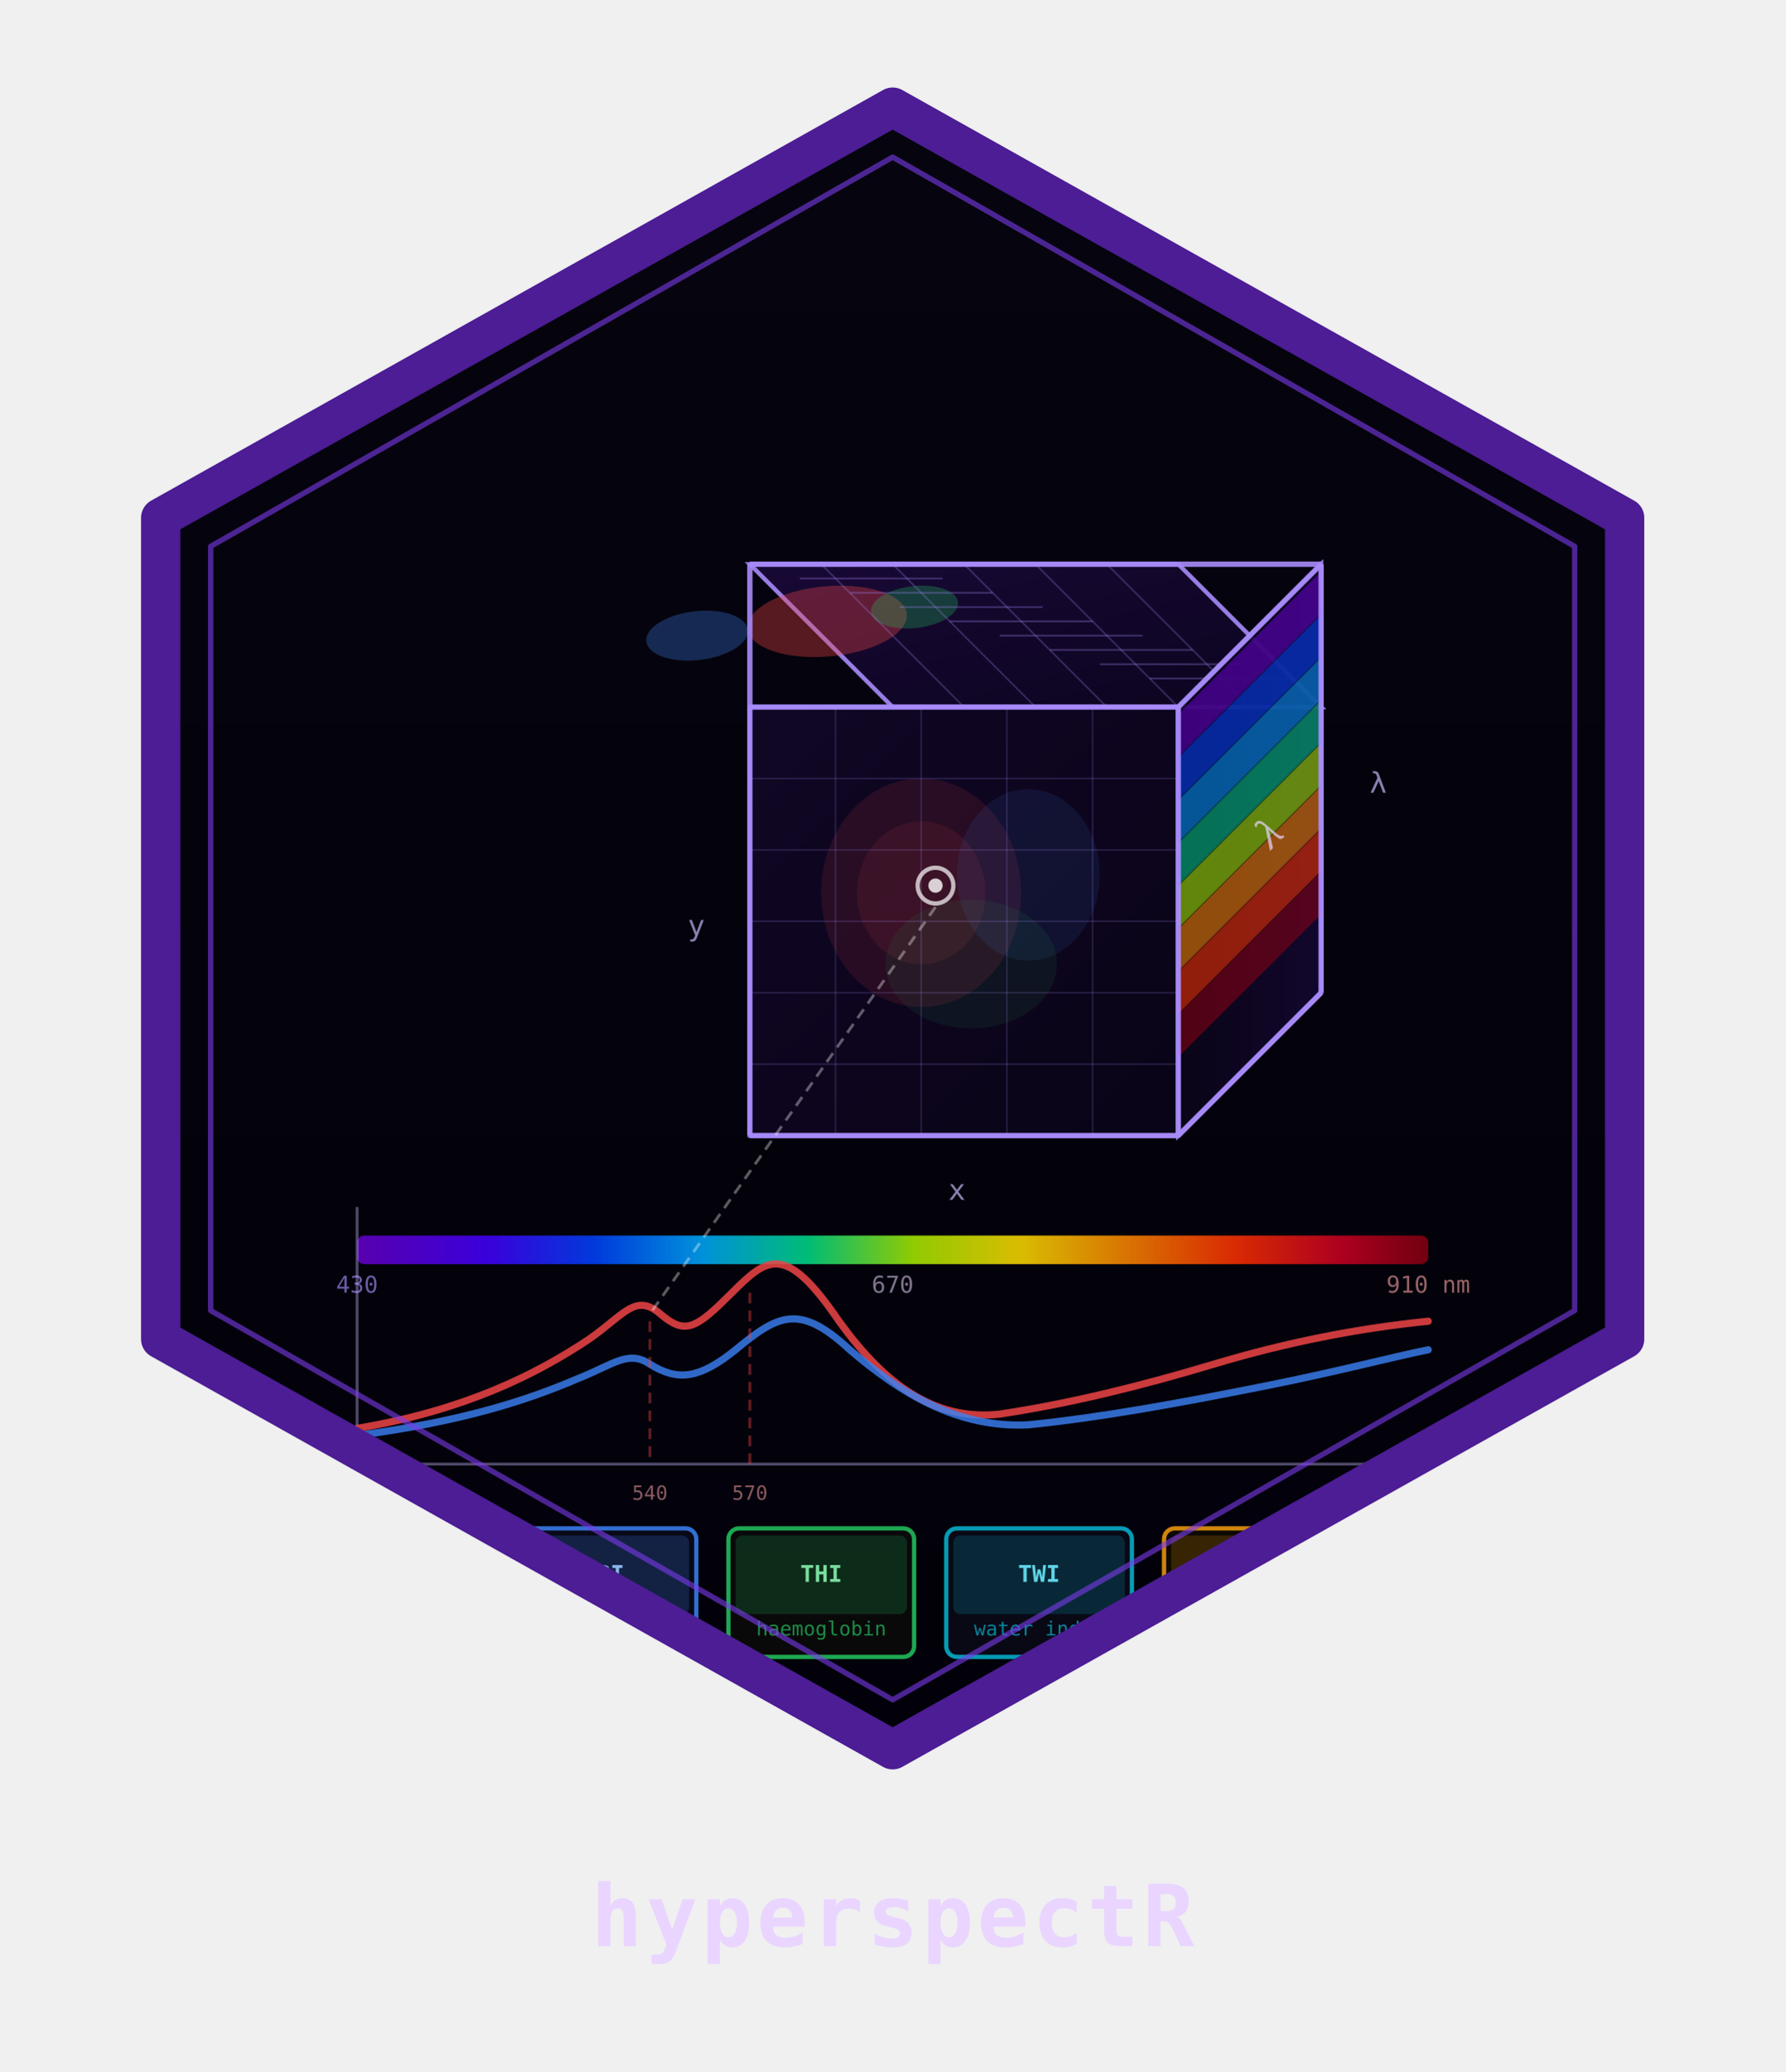
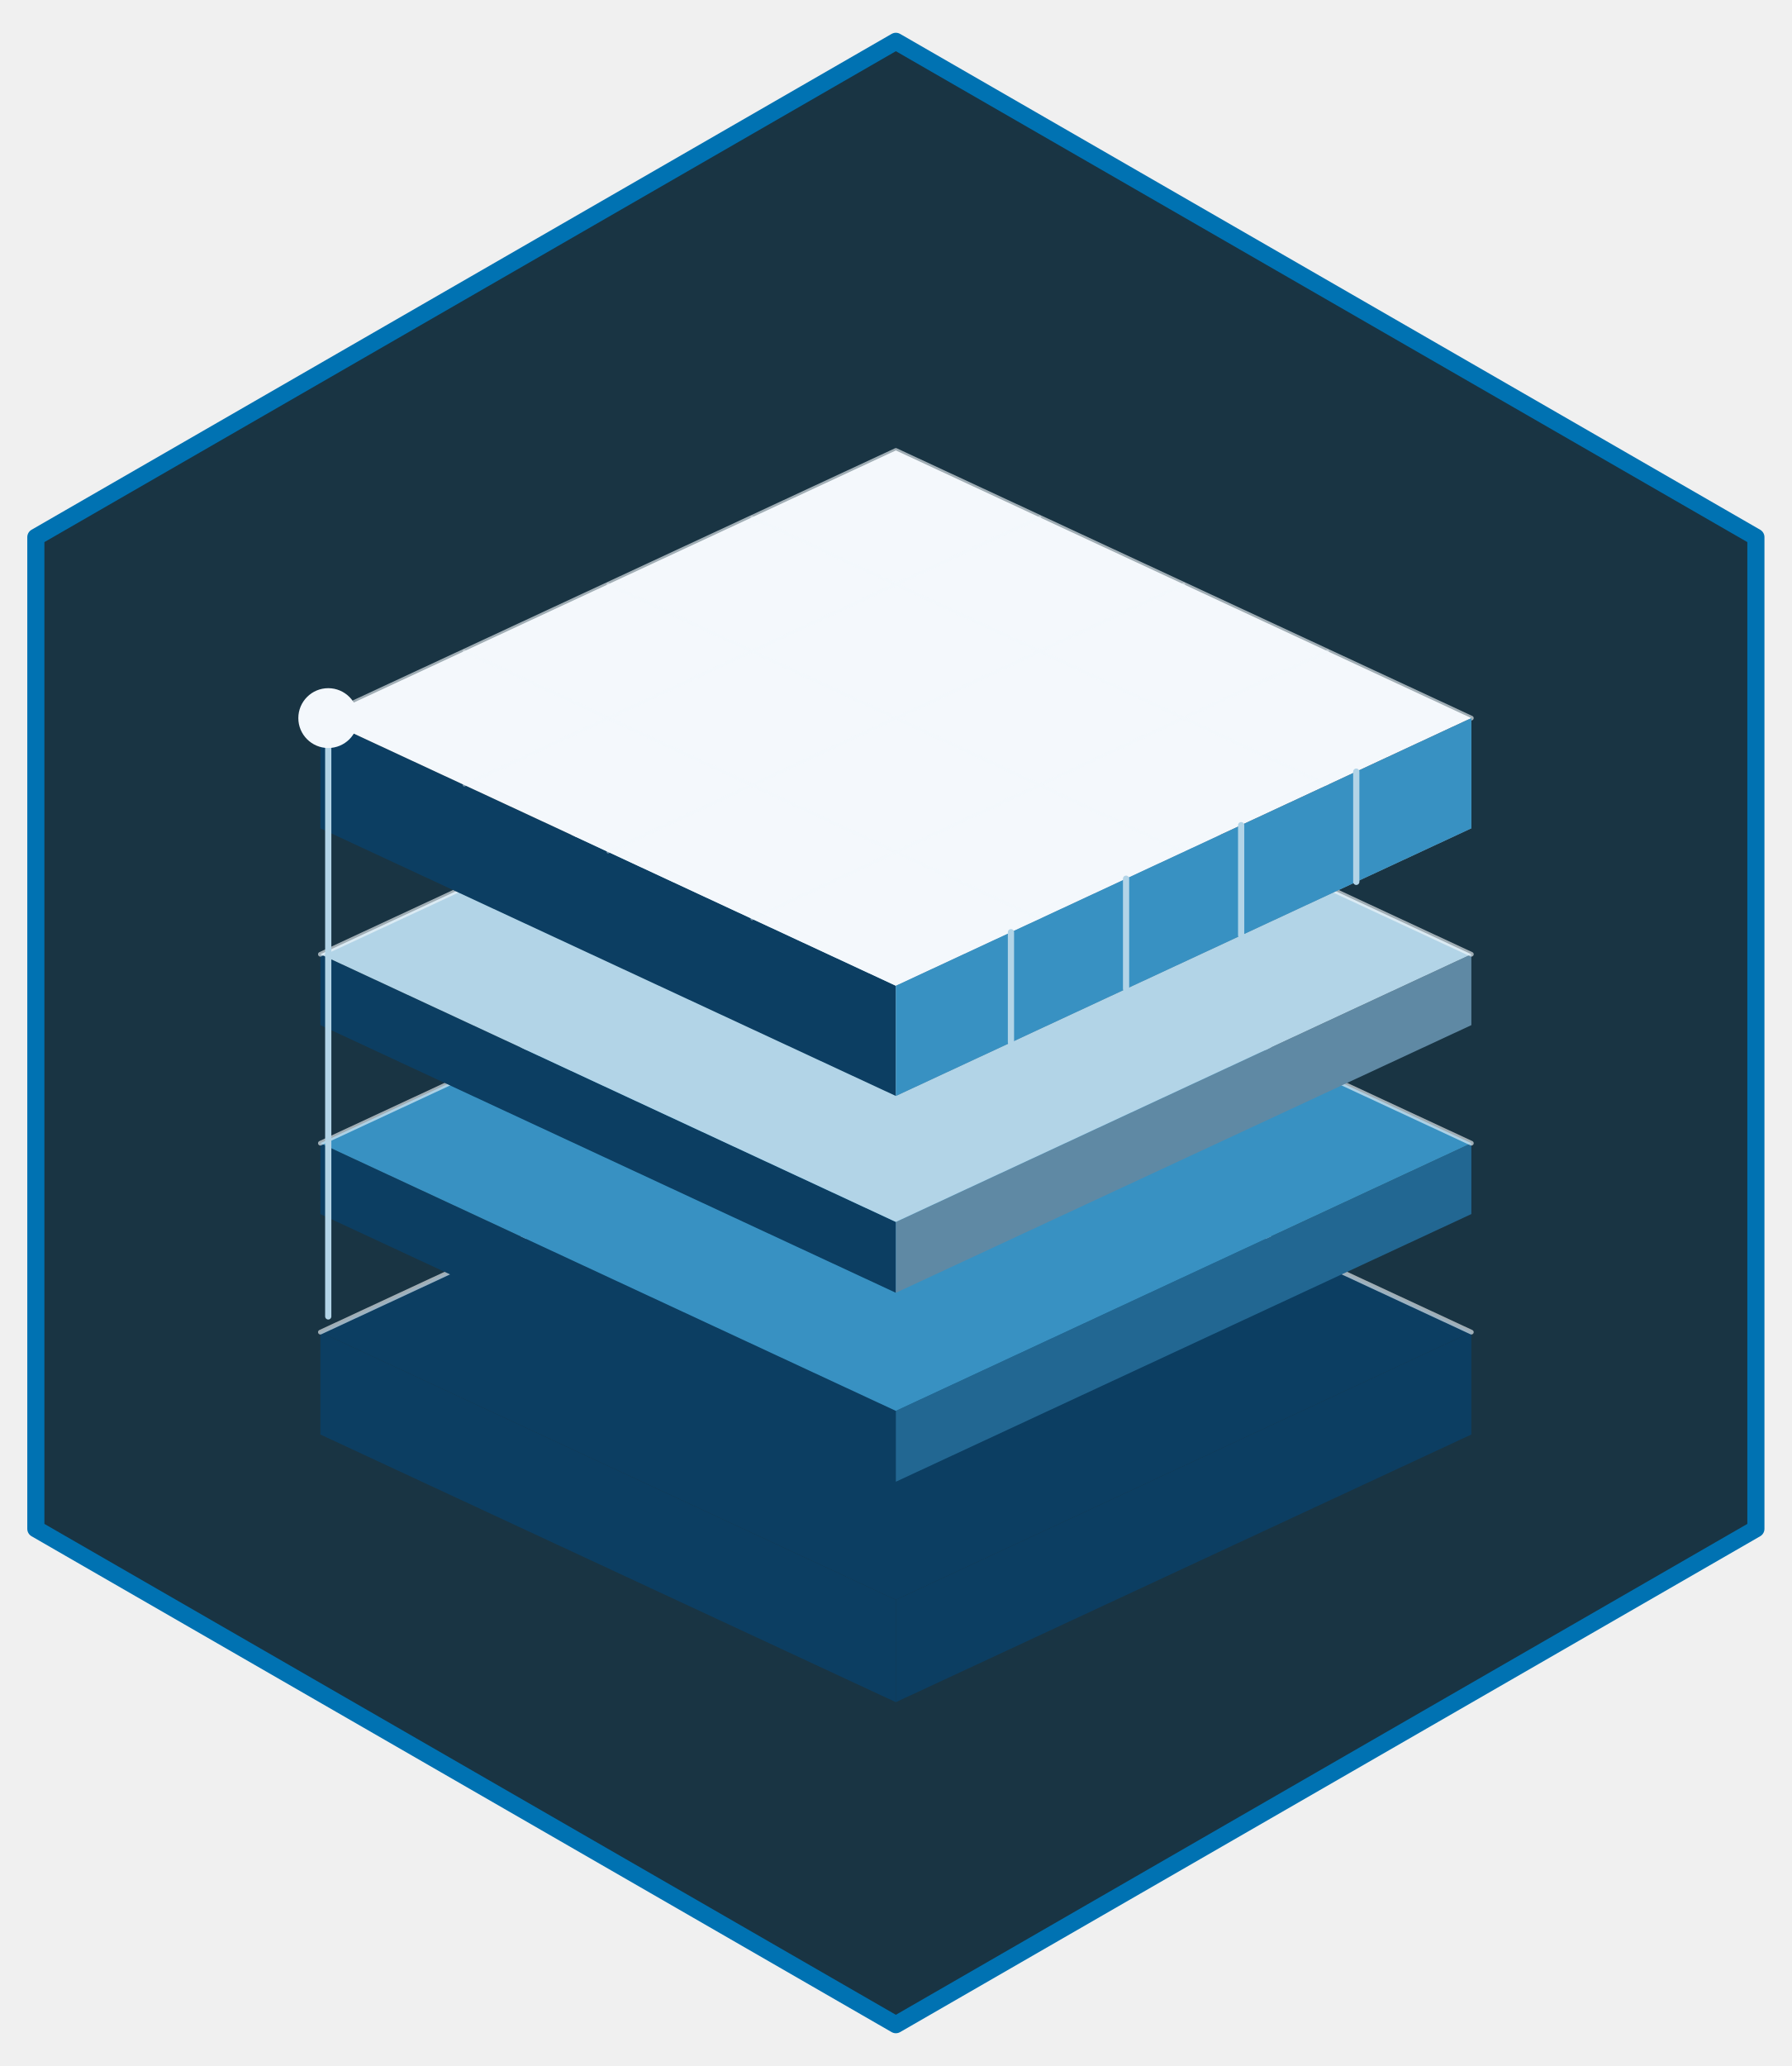
- <svg xmlns="http://www.w3.org/2000/svg" version="1.1" width="500" height="580">
-   <svg width="500" height="580" viewBox="0 0 500 580">
-     <defs>
-       <linearGradient id="bghsr" x1="0" y1="0" x2="0" y2="1">
-         <stop offset="0%" stop-color="#06040e" />
-         <stop offset="100%" stop-color="#02010a" />
-       </linearGradient>
-       <linearGradient id="spectrum" x1="0" y1="0" x2="1" y2="0">
-         <stop offset="0%" stop-color="#6600cc" />
-         <stop offset="12%" stop-color="#4400ff" />
-         <stop offset="22%" stop-color="#0044ff" />
-         <stop offset="32%" stop-color="#00aaff" />
-         <stop offset="42%" stop-color="#00dd88" />
-         <stop offset="52%" stop-color="#aaee00" />
-         <stop offset="62%" stop-color="#ffdd00" />
-         <stop offset="72%" stop-color="#ff8800" />
-         <stop offset="82%" stop-color="#ff3300" />
-         <stop offset="92%" stop-color="#cc0022" />
-         <stop offset="100%" stop-color="#880011" />
-       </linearGradient>
-       <linearGradient id="cubeTop" x1="0" y1="0" x2="1" y2="1">
-         <stop offset="0%" stop-color="#1a0a3a" />
-         <stop offset="100%" stop-color="#0d0520" />
-       </linearGradient>
-       <linearGradient id="cubeLeft" x1="0" y1="0" x2="1" y2="0">
-         <stop offset="0%" stop-color="#0a0518" />
-         <stop offset="100%" stop-color="#140830" />
-       </linearGradient>
-       <linearGradient id="cubeFront" x1="0" y1="0" x2="1" y2="1">
-         <stop offset="0%" stop-color="#120828" />
-         <stop offset="100%" stop-color="#0a0418" />
-       </linearGradient>
-       <clipPath id="hexhsr">
-         <polygon points="250,30 455,145 455,375 250,490 45,375 45,145" />
-       </clipPath>
-     </defs>
-     <polygon points="250,30 455,145 455,375 250,490 45,375 45,145" fill="url(#bghsr)" />
-     <g clip-path="url(#hexhsr)">
-       <polygon points="210,158 330,158 370,198 250,198" fill="url(#cubeTop)" stroke="#a78bfa" stroke-width="1.2" opacity="0.9" />
-       <ellipse cx="295" cy="174" rx="22" ry="10" fill="#ef4444" opacity="0.35" transform="skewX(-20)" />
-       <ellipse cx="260" cy="178" rx="14" ry="7" fill="#3b82f6" opacity="0.3" transform="skewX(-20)" />
-       <ellipse cx="318" cy="170" rx="12" ry="6" fill="#22c55e" opacity="0.28" transform="skewX(-20)" />
-       <line x1="224" y1="162" x2="264" y2="162" stroke="#a78bfa" stroke-width="0.5" opacity="0.3" />
-       <line x1="238" y1="166" x2="278" y2="166" stroke="#a78bfa" stroke-width="0.5" opacity="0.3" />
-       <line x1="252" y1="170" x2="292" y2="170" stroke="#a78bfa" stroke-width="0.5" opacity="0.3" />
-       <line x1="266" y1="174" x2="306" y2="174" stroke="#a78bfa" stroke-width="0.5" opacity="0.3" />
-       <line x1="280" y1="178" x2="320" y2="178" stroke="#a78bfa" stroke-width="0.5" opacity="0.3" />
-       <line x1="294" y1="182" x2="334" y2="182" stroke="#a78bfa" stroke-width="0.5" opacity="0.3" />
-       <line x1="308" y1="186" x2="348" y2="186" stroke="#a78bfa" stroke-width="0.5" opacity="0.3" />
-       <line x1="322" y1="190" x2="362" y2="190" stroke="#a78bfa" stroke-width="0.5" opacity="0.3" />
-       <line x1="230" y1="158" x2="270" y2="198" stroke="#a78bfa" stroke-width="0.5" opacity="0.25" />
-       <line x1="250" y1="158" x2="290" y2="198" stroke="#a78bfa" stroke-width="0.5" opacity="0.25" />
-       <line x1="270" y1="158" x2="310" y2="198" stroke="#a78bfa" stroke-width="0.5" opacity="0.25" />
-       <line x1="290" y1="158" x2="330" y2="198" stroke="#a78bfa" stroke-width="0.5" opacity="0.25" />
-       <line x1="310" y1="158" x2="350" y2="198" stroke="#a78bfa" stroke-width="0.5" opacity="0.25" />
-       <polygon points="210,198 330,198 330,318 210,318" fill="url(#cubeFront)" stroke="#a78bfa" stroke-width="1.2" opacity="0.9" />
-       <ellipse cx="258" cy="250" rx="28" ry="32" fill="#ef4444" opacity="0.12" />
-       <ellipse cx="258" cy="250" rx="18" ry="20" fill="#ef4444" opacity="0.1" />
-       <ellipse cx="288" cy="245" rx="20" ry="24" fill="#3b82f6" opacity="0.1" />
-       <ellipse cx="272" cy="270" rx="24" ry="18" fill="#22c55e" opacity="0.08" />
-       <line x1="210" y1="218" x2="330" y2="218" stroke="#a78bfa" stroke-width="0.4" opacity="0.2" />
-       <line x1="210" y1="238" x2="330" y2="238" stroke="#a78bfa" stroke-width="0.4" opacity="0.2" />
-       <line x1="210" y1="258" x2="330" y2="258" stroke="#a78bfa" stroke-width="0.4" opacity="0.2" />
-       <line x1="210" y1="278" x2="330" y2="278" stroke="#a78bfa" stroke-width="0.4" opacity="0.2" />
-       <line x1="210" y1="298" x2="330" y2="298" stroke="#a78bfa" stroke-width="0.4" opacity="0.2" />
-       <line x1="234" y1="198" x2="234" y2="318" stroke="#a78bfa" stroke-width="0.4" opacity="0.2" />
-       <line x1="258" y1="198" x2="258" y2="318" stroke="#a78bfa" stroke-width="0.4" opacity="0.2" />
-       <line x1="282" y1="198" x2="282" y2="318" stroke="#a78bfa" stroke-width="0.4" opacity="0.2" />
-       <line x1="306" y1="198" x2="306" y2="318" stroke="#a78bfa" stroke-width="0.4" opacity="0.2" />
-       <polygon points="330,198 370,158 370,278 330,318" fill="url(#cubeLeft)" stroke="#a78bfa" stroke-width="1.2" opacity="0.9" />
-       <polygon points="330,200 370,160 370,172 330,212" fill="#6600cc" opacity="0.55" />
-       <polygon points="330,212 370,172 370,184 330,224" fill="#0044ff" opacity="0.55" />
-       <polygon points="330,224 370,184 370,196 330,236" fill="#0099ff" opacity="0.55" />
-       <polygon points="330,236 370,196 370,208 330,248" fill="#00cc88" opacity="0.55" />
-       <polygon points="330,248 370,208 370,220 330,260" fill="#aaee00" opacity="0.55" />
-       <polygon points="330,260 370,220 370,232 330,272" fill="#ff8800" opacity="0.55" />
-       <polygon points="330,272 370,232 370,244 330,284" fill="#ff3300" opacity="0.55" />
-       <polygon points="330,284 370,244 370,256 330,296" fill="#990011" opacity="0.5" />
-       <line x1="330" y1="212" x2="370" y2="172" stroke="#000" stroke-width="0.4" opacity="0.3" />
-       <line x1="330" y1="224" x2="370" y2="184" stroke="#000" stroke-width="0.4" opacity="0.3" />
-       <line x1="330" y1="236" x2="370" y2="196" stroke="#000" stroke-width="0.4" opacity="0.3" />
-       <line x1="330" y1="248" x2="370" y2="208" stroke="#000" stroke-width="0.4" opacity="0.3" />
-       <line x1="330" y1="260" x2="370" y2="220" stroke="#000" stroke-width="0.4" opacity="0.3" />
-       <line x1="330" y1="272" x2="370" y2="232" stroke="#000" stroke-width="0.4" opacity="0.3" />
-       <line x1="330" y1="284" x2="370" y2="244" stroke="#000" stroke-width="0.4" opacity="0.3" />
-       <text font-family="serif" font-style="italic" font-size="11" fill="#e9d5ff" opacity="0.7" text-anchor="middle" x="358" y="236" transform="rotate(-45 358 236)">λ</text>
-       <line x1="210" y1="198" x2="210" y2="318" stroke="#a78bfa" stroke-width="1.5" opacity="0.9" />
-       <line x1="330" y1="198" x2="330" y2="318" stroke="#a78bfa" stroke-width="1.5" opacity="0.9" />
-       <line x1="210" y1="318" x2="330" y2="318" stroke="#a78bfa" stroke-width="1.5" opacity="0.9" />
-       <line x1="330" y1="318" x2="370" y2="278" stroke="#a78bfa" stroke-width="1.5" opacity="0.9" />
-       <line x1="370" y1="158" x2="370" y2="278" stroke="#a78bfa" stroke-width="1.5" opacity="0.9" />
-       <line x1="210" y1="158" x2="330" y2="158" stroke="#a78bfa" stroke-width="1.5" opacity="0.9" />
-       <line x1="210" y1="158" x2="210" y2="198" stroke="#a78bfa" stroke-width="1.5" opacity="0.9" />
-       <line x1="330" y1="158" x2="370" y2="158" stroke="#a78bfa" stroke-width="1.5" opacity="0.9" />
-       <line x1="210" y1="198" x2="330" y2="198" stroke="#a78bfa" stroke-width="1.5" opacity="0.85" />
-       <line x1="330" y1="198" x2="370" y2="158" stroke="#a78bfa" stroke-width="1.5" opacity="0.85" />
-       <text font-family="monospace" font-size="8" fill="#c4b5f7" opacity="0.7" text-anchor="middle" x="268" y="336">x</text>
-       <text font-family="monospace" font-size="8" fill="#c4b5f7" opacity="0.7" text-anchor="middle" x="195" y="262">y</text>
-       <text font-family="monospace" font-size="8" fill="#c4b5f7" opacity="0.7" text-anchor="middle" x="386" y="222">λ</text>
-       <rect x="100" y="346" width="300" height="8" rx="2" fill="url(#spectrum)" opacity="0.85" />
-       <text font-family="monospace" font-size="6.5" fill="#a78bfa" opacity="0.65" text-anchor="middle" x="100" y="362">430</text>
-       <text font-family="monospace" font-size="6.5" fill="#e9d5ff" opacity="0.55" text-anchor="middle" x="250" y="362">670</text>
-       <text font-family="monospace" font-size="6.5" fill="#fca5a5" opacity="0.6" text-anchor="middle" x="400" y="362">910 nm</text>
-       <line x1="100" y1="338" x2="100" y2="410" stroke="#c4b5f7" stroke-width="0.8" opacity="0.4" />
-       <line x1="100" y1="410" x2="400" y2="410" stroke="#c4b5f7" stroke-width="0.8" opacity="0.4" />
-       <path d="M 100,400 C 130,395 150,385 165,375 C 175,368 178,362 185,368              C 192,374 195,372 205,362 C 215,352 220,348 235,370              C 248,388 262,398 280,396 C 300,393 320,388 340,382              C 360,376 380,372 400,370" fill="none" stroke="#ef4444" stroke-width="2" stroke-linecap="round" opacity="0.85" />
-       <path d="M 100,402 C 130,398 148,392 162,386 C 172,382 176,378 182,382              C 190,387 196,386 206,378 C 218,368 224,365 238,378              C 252,390 268,400 288,399 C 308,397 330,393 355,388              C 375,384 390,380 400,378" fill="none" stroke="#3b82f6" stroke-width="2" stroke-linecap="round" opacity="0.8" />
-       <line x1="182" y1="370" x2="182" y2="410" stroke="#ef4444" stroke-width="0.8" stroke-dasharray="3 2" opacity="0.4" />
-       <line x1="210" y1="362" x2="210" y2="410" stroke="#ef4444" stroke-width="0.8" stroke-dasharray="3 2" opacity="0.4" />
-       <text font-family="monospace" font-size="5.5" fill="#fca5a5" opacity="0.55" text-anchor="middle" x="182" y="420">540</text>
-       <text font-family="monospace" font-size="5.5" fill="#fca5a5" opacity="0.55" text-anchor="middle" x="210" y="420">570</text>
-       <rect x="82" y="428" width="52" height="36" rx="3" fill="#1a0a0a" stroke="#ef4444" stroke-width="1.2" opacity="0.85" />
-       <rect x="84" y="430" width="48" height="22" rx="2" fill="#ef4444" opacity="0.22" />
-       <text font-family="monospace" font-size="6.5" font-weight="700" fill="#fca5a5" text-anchor="middle" x="108" y="443" opacity="0.9">StO₂</text>
-       <text font-family="monospace" font-size="5.5" fill="#ef4444" text-anchor="middle" x="108" y="458" opacity="0.7">oxygenation</text>
-       <rect x="143" y="428" width="52" height="36" rx="3" fill="#0a0a1a" stroke="#3b82f6" stroke-width="1.2" opacity="0.85" />
-       <rect x="145" y="430" width="48" height="22" rx="2" fill="#3b82f6" opacity="0.2" />
-       <text font-family="monospace" font-size="6.5" font-weight="700" fill="#93c5fd" text-anchor="middle" x="169" y="443" opacity="0.9">NPI</text>
-       <text font-family="monospace" font-size="5.5" fill="#3b82f6" text-anchor="middle" x="169" y="458" opacity="0.7">perfusion</text>
-       <rect x="204" y="428" width="52" height="36" rx="3" fill="#0a0a0a" stroke="#22c55e" stroke-width="1.2" opacity="0.85" />
-       <rect x="206" y="430" width="48" height="22" rx="2" fill="#22c55e" opacity="0.18" />
-       <text font-family="monospace" font-size="6.5" font-weight="700" fill="#86efac" text-anchor="middle" x="230" y="443" opacity="0.9">THI</text>
-       <text font-family="monospace" font-size="5.5" fill="#22c55e" text-anchor="middle" x="230" y="458" opacity="0.7">haemoglobin</text>
-       <rect x="265" y="428" width="52" height="36" rx="3" fill="#0a0a18" stroke="#06b6d4" stroke-width="1.2" opacity="0.85" />
-       <rect x="267" y="430" width="48" height="22" rx="2" fill="#06b6d4" opacity="0.18" />
-       <text font-family="monospace" font-size="6.5" font-weight="700" fill="#67e8f9" text-anchor="middle" x="291" y="443" opacity="0.9">TWI</text>
-       <text font-family="monospace" font-size="5.5" fill="#06b6d4" text-anchor="middle" x="291" y="458" opacity="0.7">water index</text>
-       <rect x="326" y="428" width="52" height="36" rx="3" fill="#0f0a00" stroke="#f59e0b" stroke-width="1.2" opacity="0.85" />
-       <rect x="328" y="430" width="48" height="22" rx="2" fill="#f59e0b" opacity="0.18" />
-       <text font-family="monospace" font-size="6.5" font-weight="700" fill="#fcd34d" text-anchor="middle" x="352" y="443" opacity="0.9">NDI</text>
-       <text font-family="monospace" font-size="5.5" fill="#f59e0b" text-anchor="middle" x="352" y="458" opacity="0.7">compartment</text>
-       <circle cx="262" cy="248" r="5" fill="none" stroke="#ffffff" stroke-width="1.2" opacity="0.7" />
-       <circle cx="262" cy="248" r="2" fill="#ffffff" opacity="0.8" />
-       <line x1="262" y1="254" x2="182" y2="368" stroke="#ffffff" stroke-width="0.8" stroke-dasharray="3 2" opacity="0.35" />
-     </g>
-     <polygon points="250,30 455,145 455,375 250,490 45,375 45,145" fill="none" stroke="#4c1d95" stroke-width="11" stroke-linejoin="round" />
-     <polygon points="250,44 441,153 441,367 250,476 59,367 59,153" fill="none" stroke="#7c3aed" stroke-width="1.5" stroke-linejoin="round" opacity="0.6" />
-     <text font-family="monospace" font-weight="700" font-size="24" fill="#e9d5ff" text-anchor="middle" x="250" y="545" letter-spacing="1">hyperspectR</text>
-   </svg>
+ <svg xmlns="http://www.w3.org/2000/svg" width="432pt" height="498pt" viewBox="0 0 432 498">
+   <path fill-rule="nonzero" fill="rgb(9.804%, 20.392%, 26.275%)" fill-opacity="1" stroke-width="4.125" stroke-linecap="round" stroke-linejoin="round" stroke="rgb(0%, 44.706%, 69.804%)" stroke-opacity="1" stroke-miterlimit="10" d="M 216 9.961 L 423.359 129.48 L 423.359 368.52 L 216 488.039 L 8.641 368.52 L 8.641 129.48 Z M 216 9.961 " />
+   <path fill-rule="nonzero" fill="rgb(4.706%, 24.314%, 38.431%)" fill-opacity="1" d="M 77.242 321.109 L 216 385.629 L 216 410.301 L 77.242 345.781 Z M 77.242 321.109 " />
+   <path fill-rule="nonzero" fill="rgb(4.706%, 24.314%, 38.431%)" fill-opacity="1" d="M 216 385.629 L 354.758 321.109 L 354.758 345.781 L 216 410.301 Z M 216 385.629 " />
+   <path fill-rule="nonzero" fill="rgb(4.706%, 24.314%, 38.431%)" fill-opacity="1" d="M 77.242 321.109 L 216 256.59 L 354.758 321.109 L 216 385.629 Z M 77.242 321.109 " />
+   <path fill="none" stroke-width="1.125" stroke-linecap="round" stroke-linejoin="round" stroke="rgb(95.686%, 97.255%, 98.824%)" stroke-opacity="0.62" stroke-miterlimit="10" d="M 77.242 321.109 L 216 256.59 L 354.758 321.109 " />
+   <path fill-rule="nonzero" fill="rgb(4.706%, 24.314%, 38.431%)" fill-opacity="1" d="M 77.242 275.566 L 216 340.086 L 216 357.164 L 77.242 292.645 Z M 77.242 275.566 " />
+   <path fill-rule="nonzero" fill="rgb(13.333%, 40.392%, 57.255%)" fill-opacity="1" d="M 216 340.086 L 354.758 275.566 L 354.758 292.645 L 216 357.164 Z M 216 340.086 " />
+   <path fill-rule="nonzero" fill="rgb(21.961%, 56.863%, 76.078%)" fill-opacity="1" d="M 77.242 275.566 L 216 211.047 L 354.758 275.566 L 216 340.086 Z M 77.242 275.566 " />
+   <path fill="none" stroke-width="1.125" stroke-linecap="round" stroke-linejoin="round" stroke="rgb(95.686%, 97.255%, 98.824%)" stroke-opacity="0.62" stroke-miterlimit="10" d="M 77.242 275.566 L 216 211.047 L 354.758 275.566 " />
+   <path fill-rule="nonzero" fill="rgb(4.706%, 24.314%, 38.431%)" fill-opacity="1" d="M 77.242 230.023 L 216 294.543 L 216 311.621 L 77.242 247.102 Z M 77.242 230.023 " />
+   <path fill-rule="nonzero" fill="rgb(37.255%, 53.725%, 64.314%)" fill-opacity="1" d="M 216 294.543 L 354.758 230.023 L 354.758 247.102 L 216 311.621 Z M 216 294.543 " />
+   <path fill-rule="nonzero" fill="rgb(69.804%, 83.137%, 90.588%)" fill-opacity="1" d="M 77.242 230.023 L 216 165.504 L 354.758 230.023 L 216 294.543 Z M 77.242 230.023 " />
+   <path fill="none" stroke-width="1.125" stroke-linecap="round" stroke-linejoin="round" stroke="rgb(95.686%, 97.255%, 98.824%)" stroke-opacity="0.62" stroke-miterlimit="10" d="M 77.242 230.023 L 216 165.504 L 354.758 230.023 " />
+   <path fill-rule="nonzero" fill="rgb(4.706%, 24.314%, 38.431%)" fill-opacity="1" d="M 77.242 173.094 L 216 237.613 L 216 264.18 L 77.242 199.66 Z M 77.242 173.094 " />
+   <path fill-rule="nonzero" fill="rgb(50.196%, 60.784%, 68.627%)" fill-opacity="1" d="M 216 237.613 L 354.758 173.094 L 354.758 199.66 L 216 264.18 Z M 216 237.613 " />
+   <path fill-rule="nonzero" fill="rgb(95.686%, 97.255%, 98.824%)" fill-opacity="1" d="M 77.242 173.094 L 216 108.574 L 354.758 173.094 L 216 237.613 Z M 77.242 173.094 " />
+   <path fill="none" stroke-width="0.75" stroke-linecap="round" stroke-linejoin="round" stroke="rgb(95.686%, 97.255%, 98.824%)" stroke-opacity="0.4" stroke-miterlimit="10" d="M 111.93 156.965 L 250.691 221.484 " />
+   <path fill="none" stroke-width="0.75" stroke-linecap="round" stroke-linejoin="round" stroke="rgb(95.686%, 97.255%, 98.824%)" stroke-opacity="0.4" stroke-miterlimit="10" d="M 181.309 221.484 L 320.07 156.965 " />
+   <path fill="none" stroke-width="0.75" stroke-linecap="round" stroke-linejoin="round" stroke="rgb(95.686%, 97.255%, 98.824%)" stroke-opacity="0.4" stroke-miterlimit="10" d="M 146.621 140.836 L 285.379 205.355 " />
+   <path fill="none" stroke-width="0.75" stroke-linecap="round" stroke-linejoin="round" stroke="rgb(95.686%, 97.255%, 98.824%)" stroke-opacity="0.4" stroke-miterlimit="10" d="M 146.621 205.355 L 285.379 140.836 " />
+   <path fill="none" stroke-width="0.75" stroke-linecap="round" stroke-linejoin="round" stroke="rgb(95.686%, 97.255%, 98.824%)" stroke-opacity="0.4" stroke-miterlimit="10" d="M 181.309 124.703 L 320.07 189.223 " />
+   <path fill="none" stroke-width="0.75" stroke-linecap="round" stroke-linejoin="round" stroke="rgb(95.686%, 97.255%, 98.824%)" stroke-opacity="0.4" stroke-miterlimit="10" d="M 111.93 189.223 L 250.691 124.703 " />
+   <path fill="none" stroke-width="1.125" stroke-linecap="round" stroke-linejoin="round" stroke="rgb(95.686%, 97.255%, 98.824%)" stroke-opacity="0.62" stroke-miterlimit="10" d="M 77.242 173.094 L 216 108.574 L 354.758 173.094 " />
+   <path fill-rule="nonzero" fill="rgb(21.961%, 56.863%, 76.078%)" fill-opacity="1" d="M 216 237.613 L 354.758 173.094 L 354.758 199.66 L 216 264.18 Z M 216 237.613 " />
+   <path fill="none" stroke-width="1.5" stroke-linecap="round" stroke-linejoin="round" stroke="rgb(69.804%, 83.137%, 90.588%)" stroke-opacity="1" stroke-miterlimit="10" d="M 243.75 224.711 L 243.75 251.277 " />
+   <path fill="none" stroke-width="1.5" stroke-linecap="round" stroke-linejoin="round" stroke="rgb(69.804%, 83.137%, 90.588%)" stroke-opacity="1" stroke-miterlimit="10" d="M 271.504 211.805 L 271.504 238.375 " />
+   <path fill="none" stroke-width="1.5" stroke-linecap="round" stroke-linejoin="round" stroke="rgb(69.804%, 83.137%, 90.588%)" stroke-opacity="1" stroke-miterlimit="10" d="M 299.254 198.902 L 299.254 225.469 " />
+   <path fill="none" stroke-width="1.5" stroke-linecap="round" stroke-linejoin="round" stroke="rgb(69.804%, 83.137%, 90.588%)" stroke-opacity="1" stroke-miterlimit="10" d="M 327.008 186 L 327.008 212.566 " />
+   <path fill="none" stroke-width="1.5" stroke-linecap="round" stroke-linejoin="round" stroke="rgb(69.804%, 83.137%, 90.588%)" stroke-opacity="1" stroke-miterlimit="10" d="M 79.141 317.316 L 79.141 173.094 " />
+   <path fill-rule="nonzero" fill="rgb(95.686%, 97.255%, 98.824%)" fill-opacity="1" d="M 86.352 173.094 C 86.352 177.078 83.125 180.305 79.141 180.305 C 75.16 180.305 71.93 177.078 71.93 173.094 C 71.93 169.113 75.16 165.883 79.141 165.883 C 83.125 165.883 86.352 169.113 86.352 173.094 " />
</svg>
